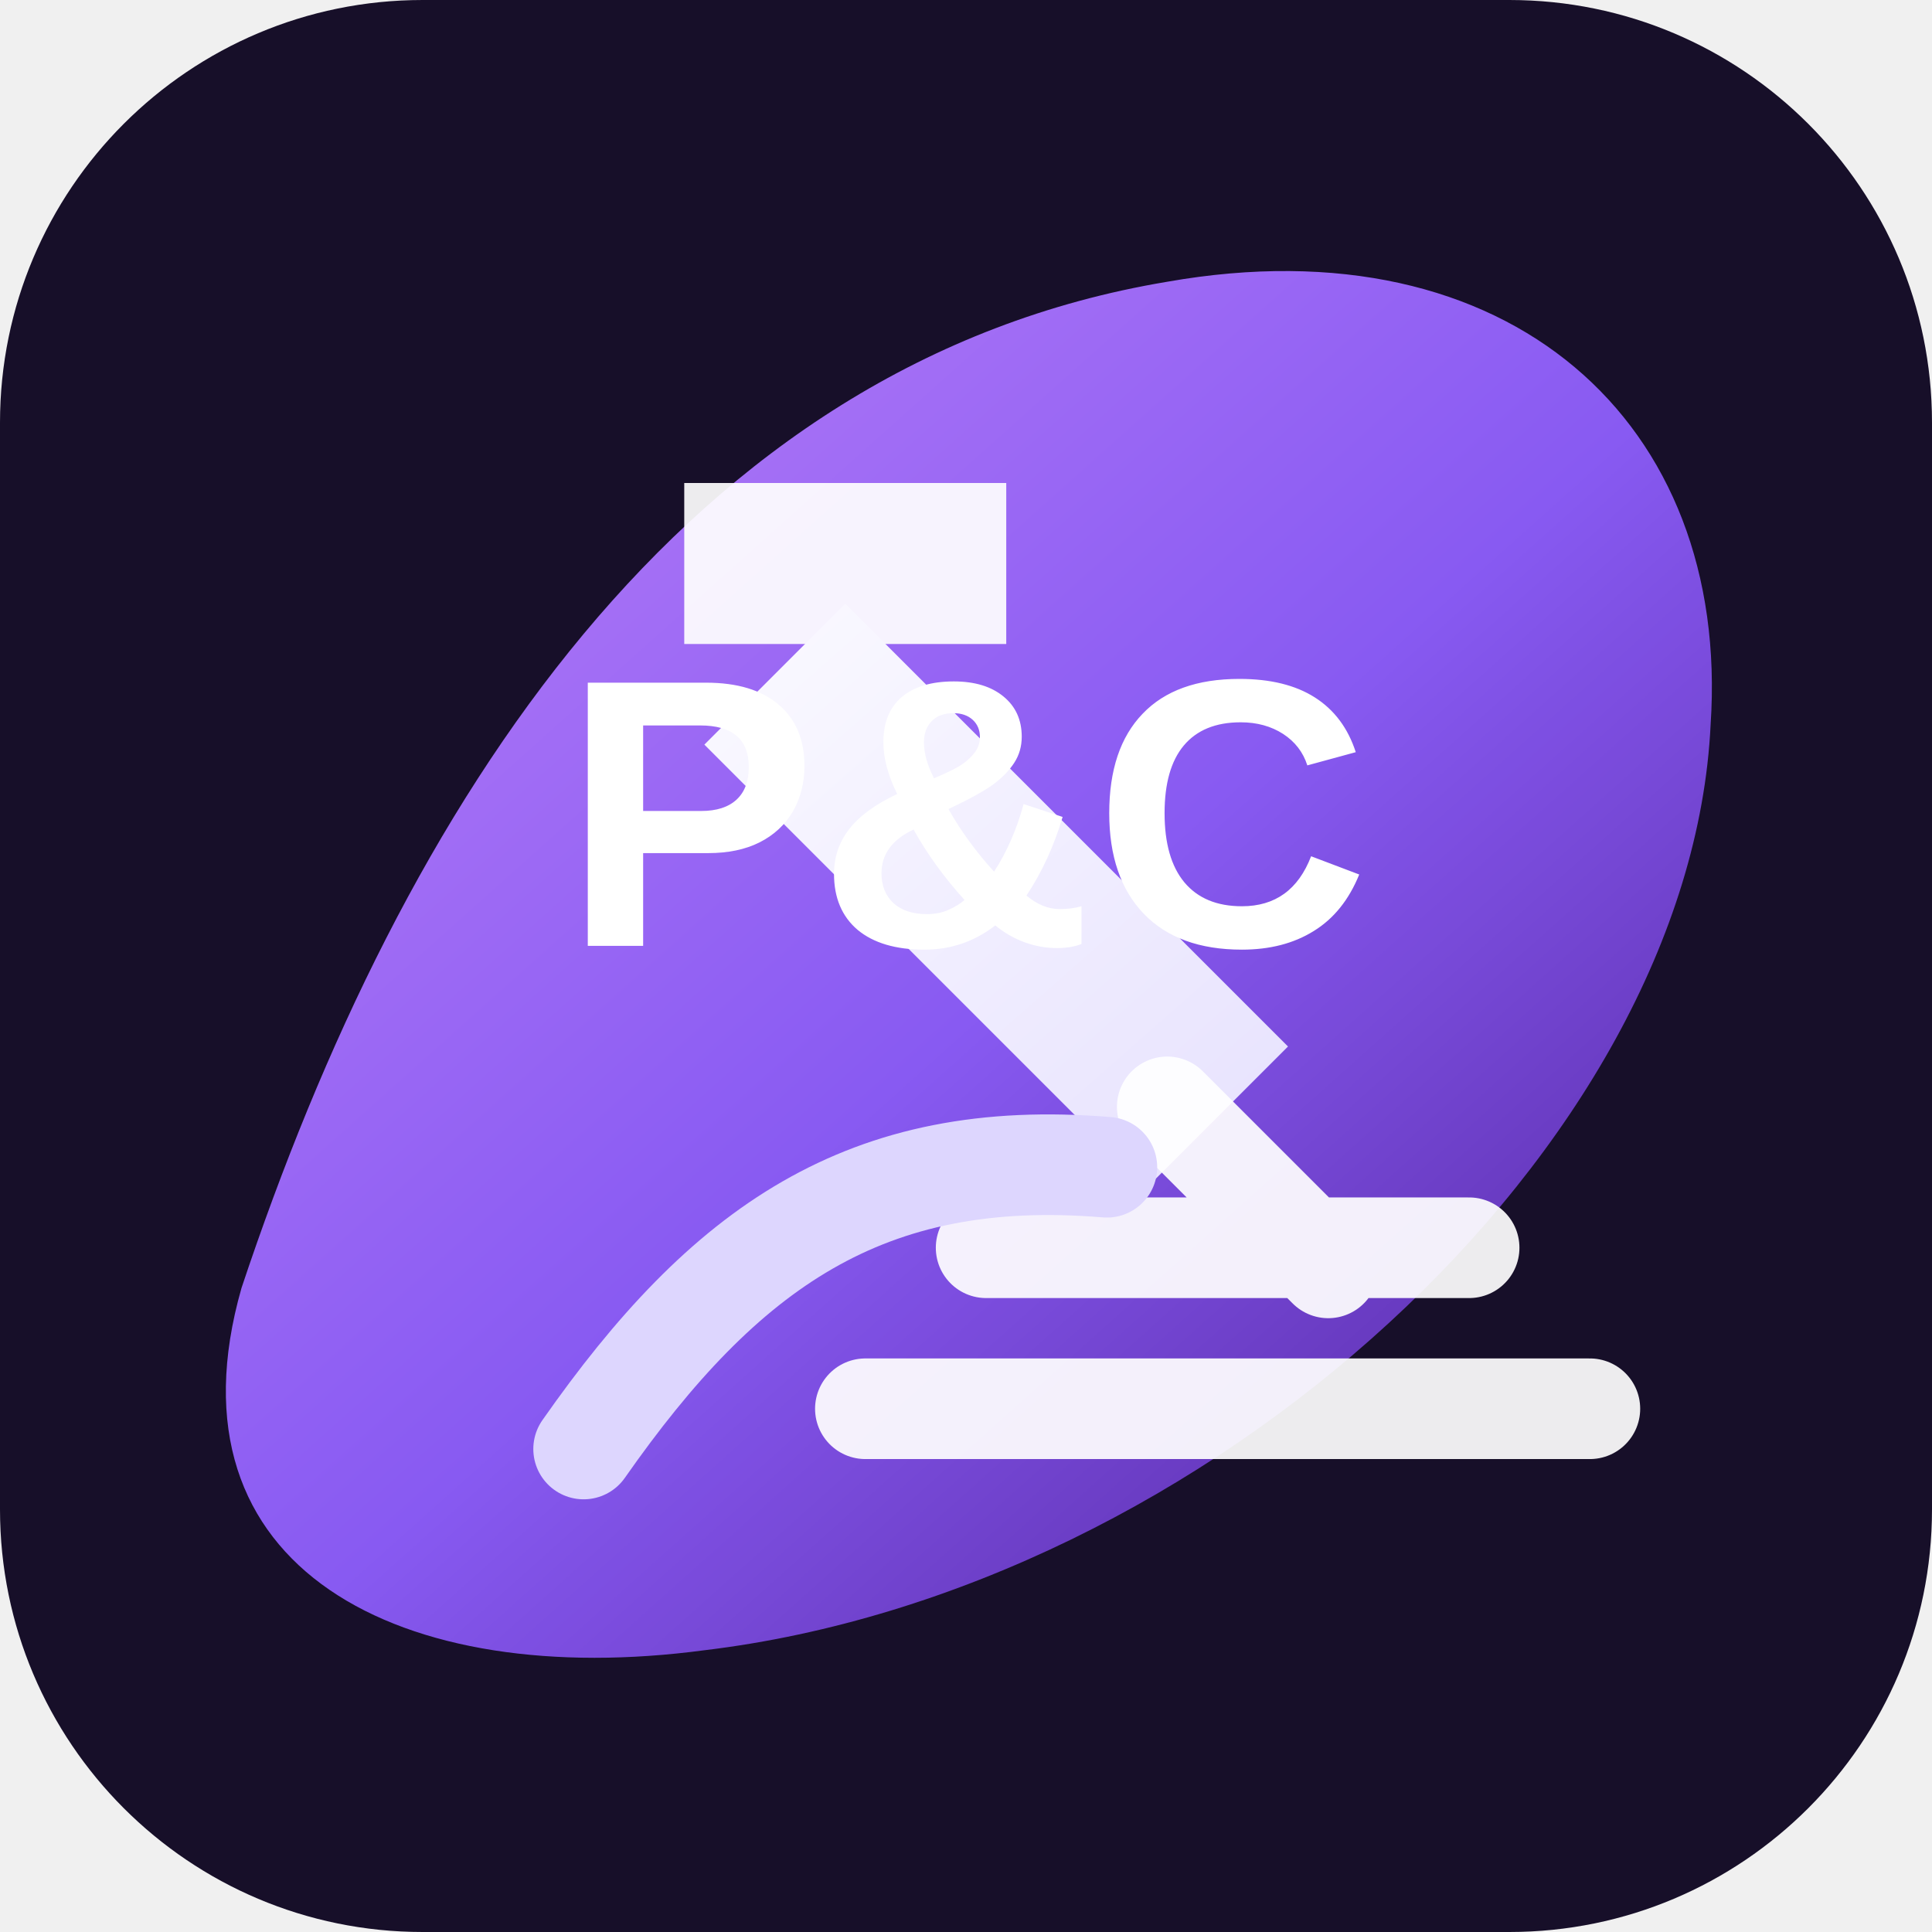
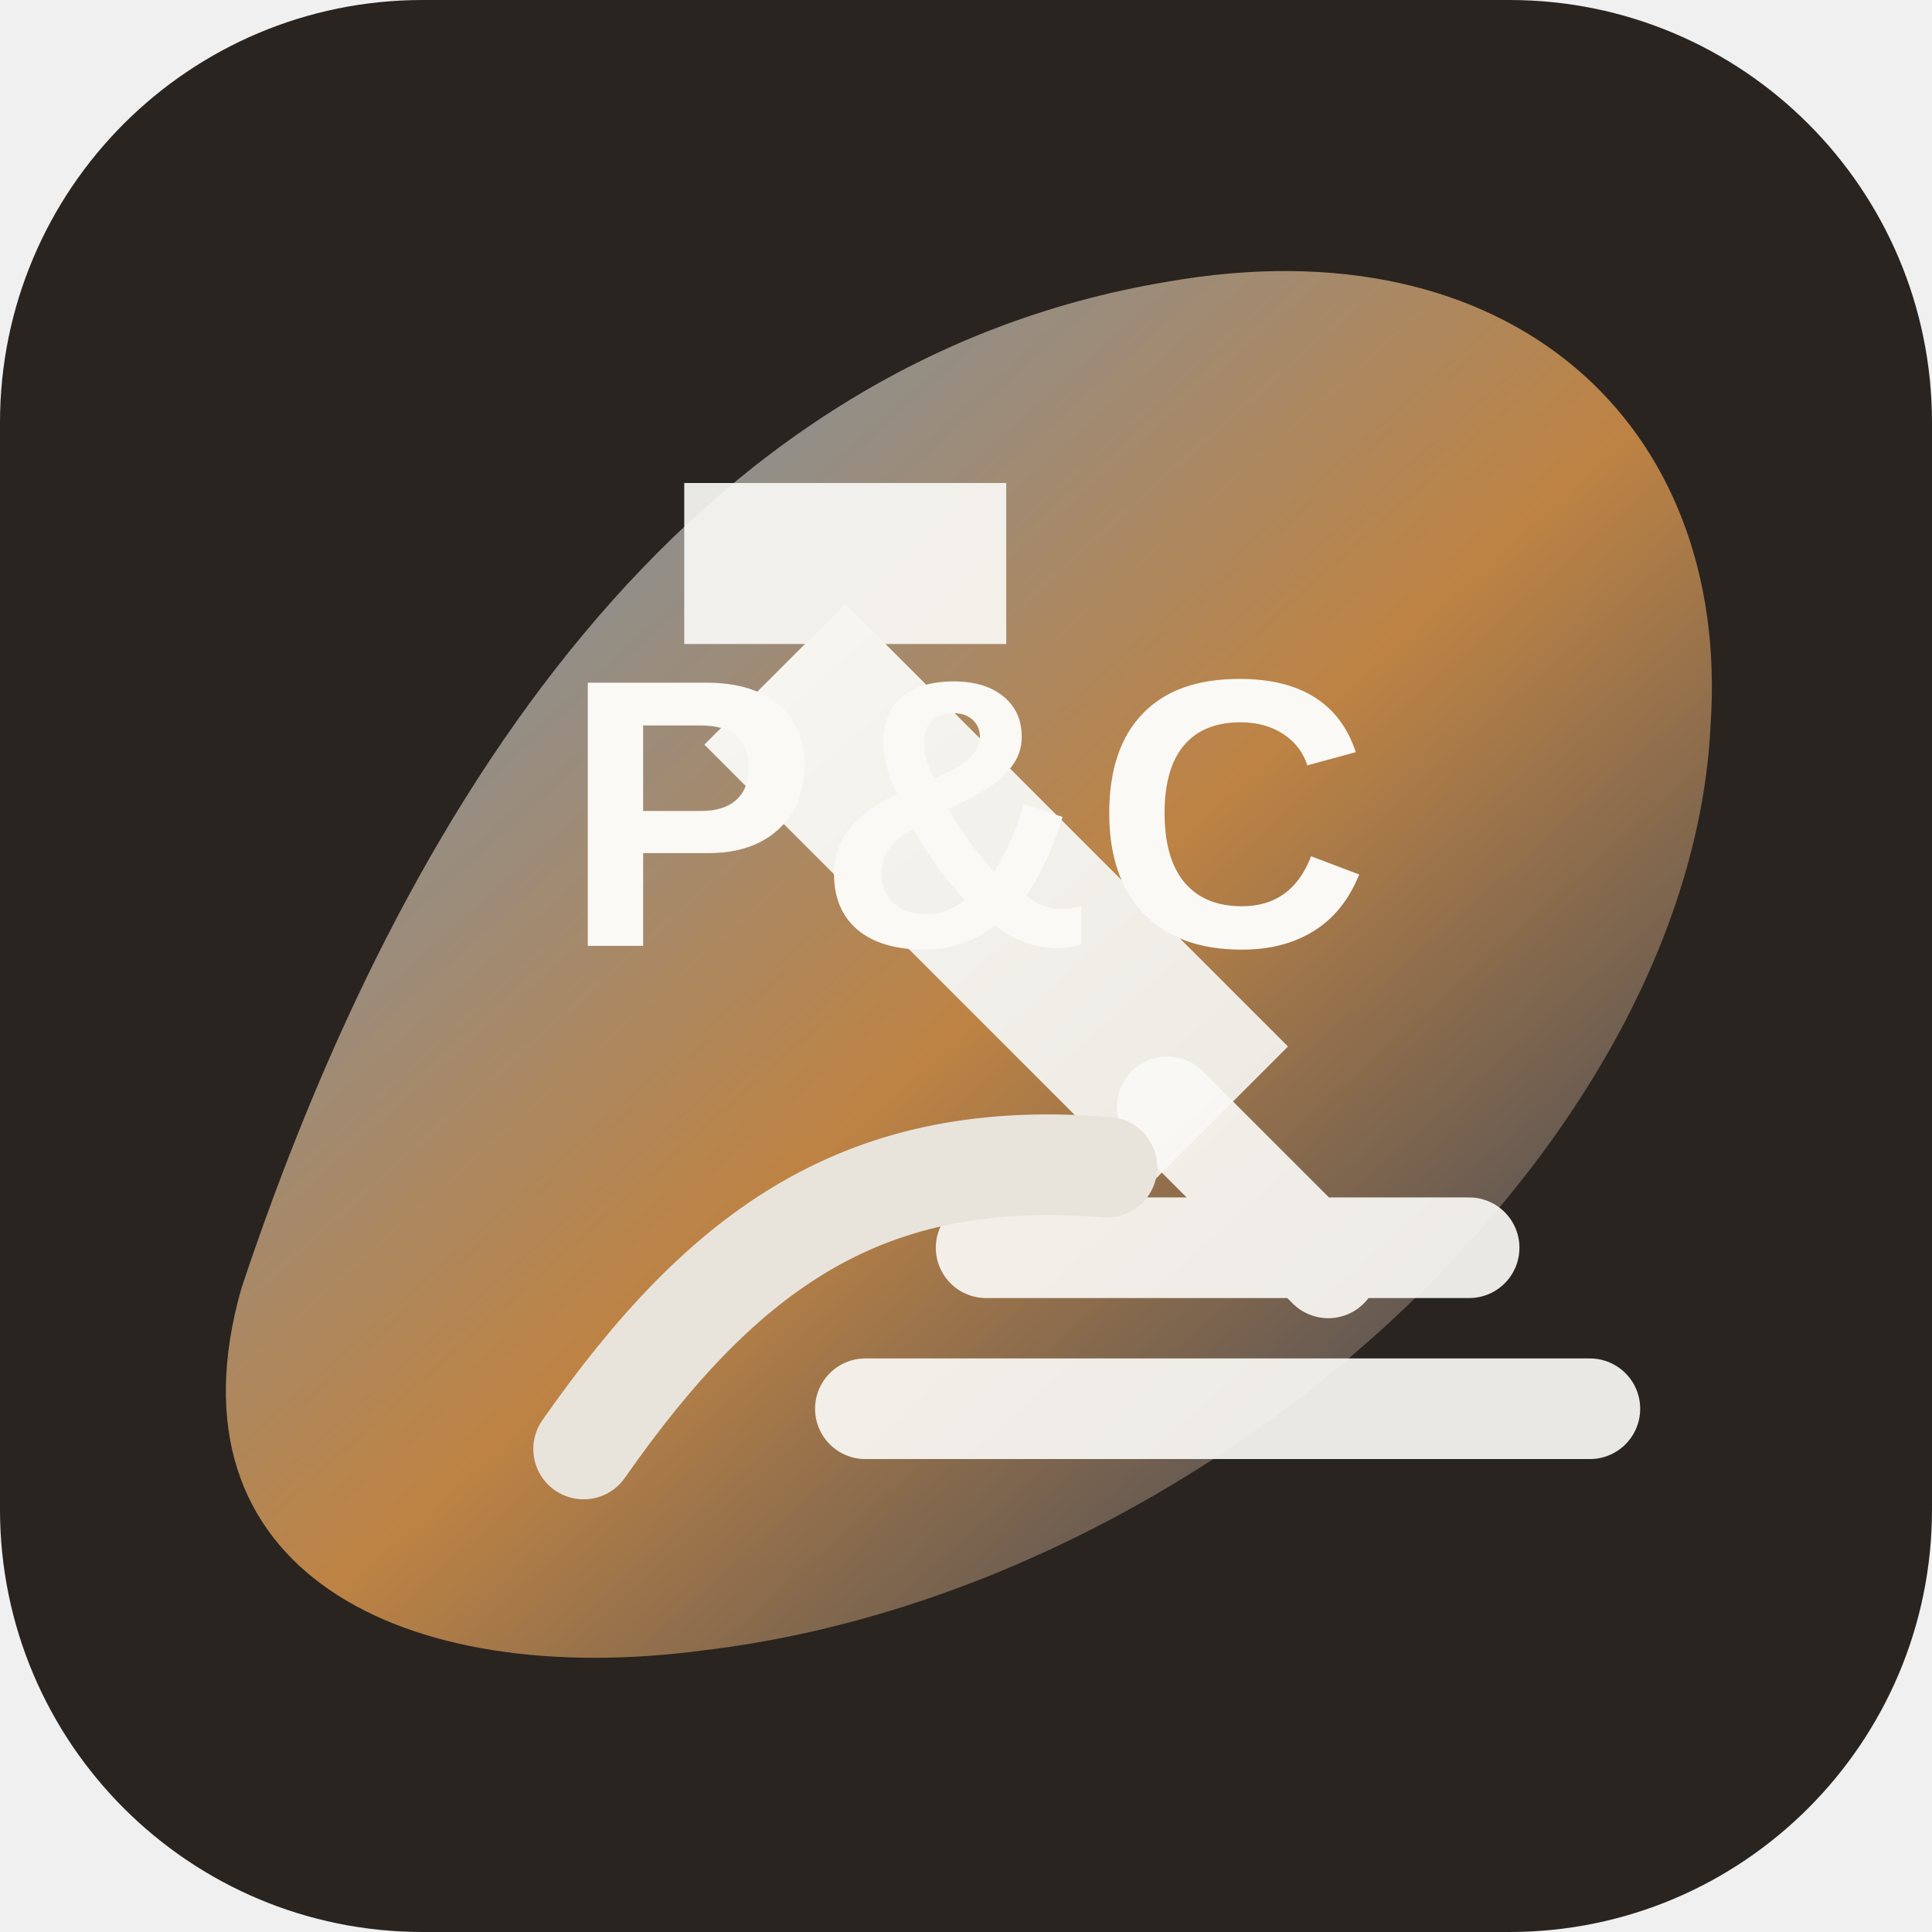
<svg xmlns="http://www.w3.org/2000/svg" viewBox="0 0 96 96" role="img" aria-labelledby="title desc">
  <defs>
    <linearGradient id="mark" x1="14" y1="10" x2="82" y2="86" gradientUnits="userSpaceOnUse">
-       <stop offset="0" stop-color="#c084fc" />
-       <stop offset="0.52" stop-color="#8b5cf6" />
-       <stop offset="1" stop-color="#4c1d95" />
+       <stop offset="0" stop-color="#6A9BCC" />
+       <stop offset="0.52" stop-color="#C18544" />
+       <stop offset="1" stop-color="#133462" />
    </linearGradient>
    <linearGradient id="glass" x1="28" y1="26" x2="72" y2="76" gradientUnits="userSpaceOnUse">
-       <stop offset="0" stop-color="#ffffff" />
-       <stop offset="1" stop-color="#ddd6fe" />
+       <stop offset="0" stop-color="#FAF9F5" />
+       <stop offset="1" stop-color="#E8E4DC" />
    </linearGradient>
  </defs>
-   <rect width="96" height="96" rx="21" fill="#170f29" />
+   <rect width="96" height="96" rx="21" fill="#2A2420" />
  <path d="M12 64C20 40 34 18 58 14c17-3 28 7 27 22-1 21-25 43-50 46-15 2-27-4-23-18Z" fill="url(#mark)" opacity=".98" />
-   <path d="M34 24h16v8H34z" fill="#fff" opacity=".92" />
+   <path d="M34 24h16v8H34z" fill="#FAF9F5" opacity=".92" />
  <path d="M42 30l22 22-7 7-22-22z" fill="url(#glass)" />
-   <path d="M58 55l8 8m-17-1h24m-30 8h36" stroke="#fff" stroke-width="5" stroke-linecap="round" opacity=".92" />
-   <path d="M29 72c7-10 14-15 26-14" fill="none" stroke="#ddd6fe" stroke-width="5" stroke-linecap="round" />
-   <text x="48" y="47" text-anchor="middle" fill="#fff" font-family="Arial, Helvetica, sans-serif" font-size="19" font-weight="800" letter-spacing="0">P&amp;C</text>
+   <path d="M58 55l8 8m-17-1h24m-30 8h36" stroke="#FAF9F5" stroke-width="5" stroke-linecap="round" opacity=".92" />
+   <path d="M29 72c7-10 14-15 26-14" fill="none" stroke="#E8E4DC" stroke-width="5" stroke-linecap="round" />
+   <text x="48" y="47" text-anchor="middle" fill="#FAF9F5" font-family="Arial, Helvetica, sans-serif" font-size="19" font-weight="800" letter-spacing="0">P&amp;C</text>
</svg>
